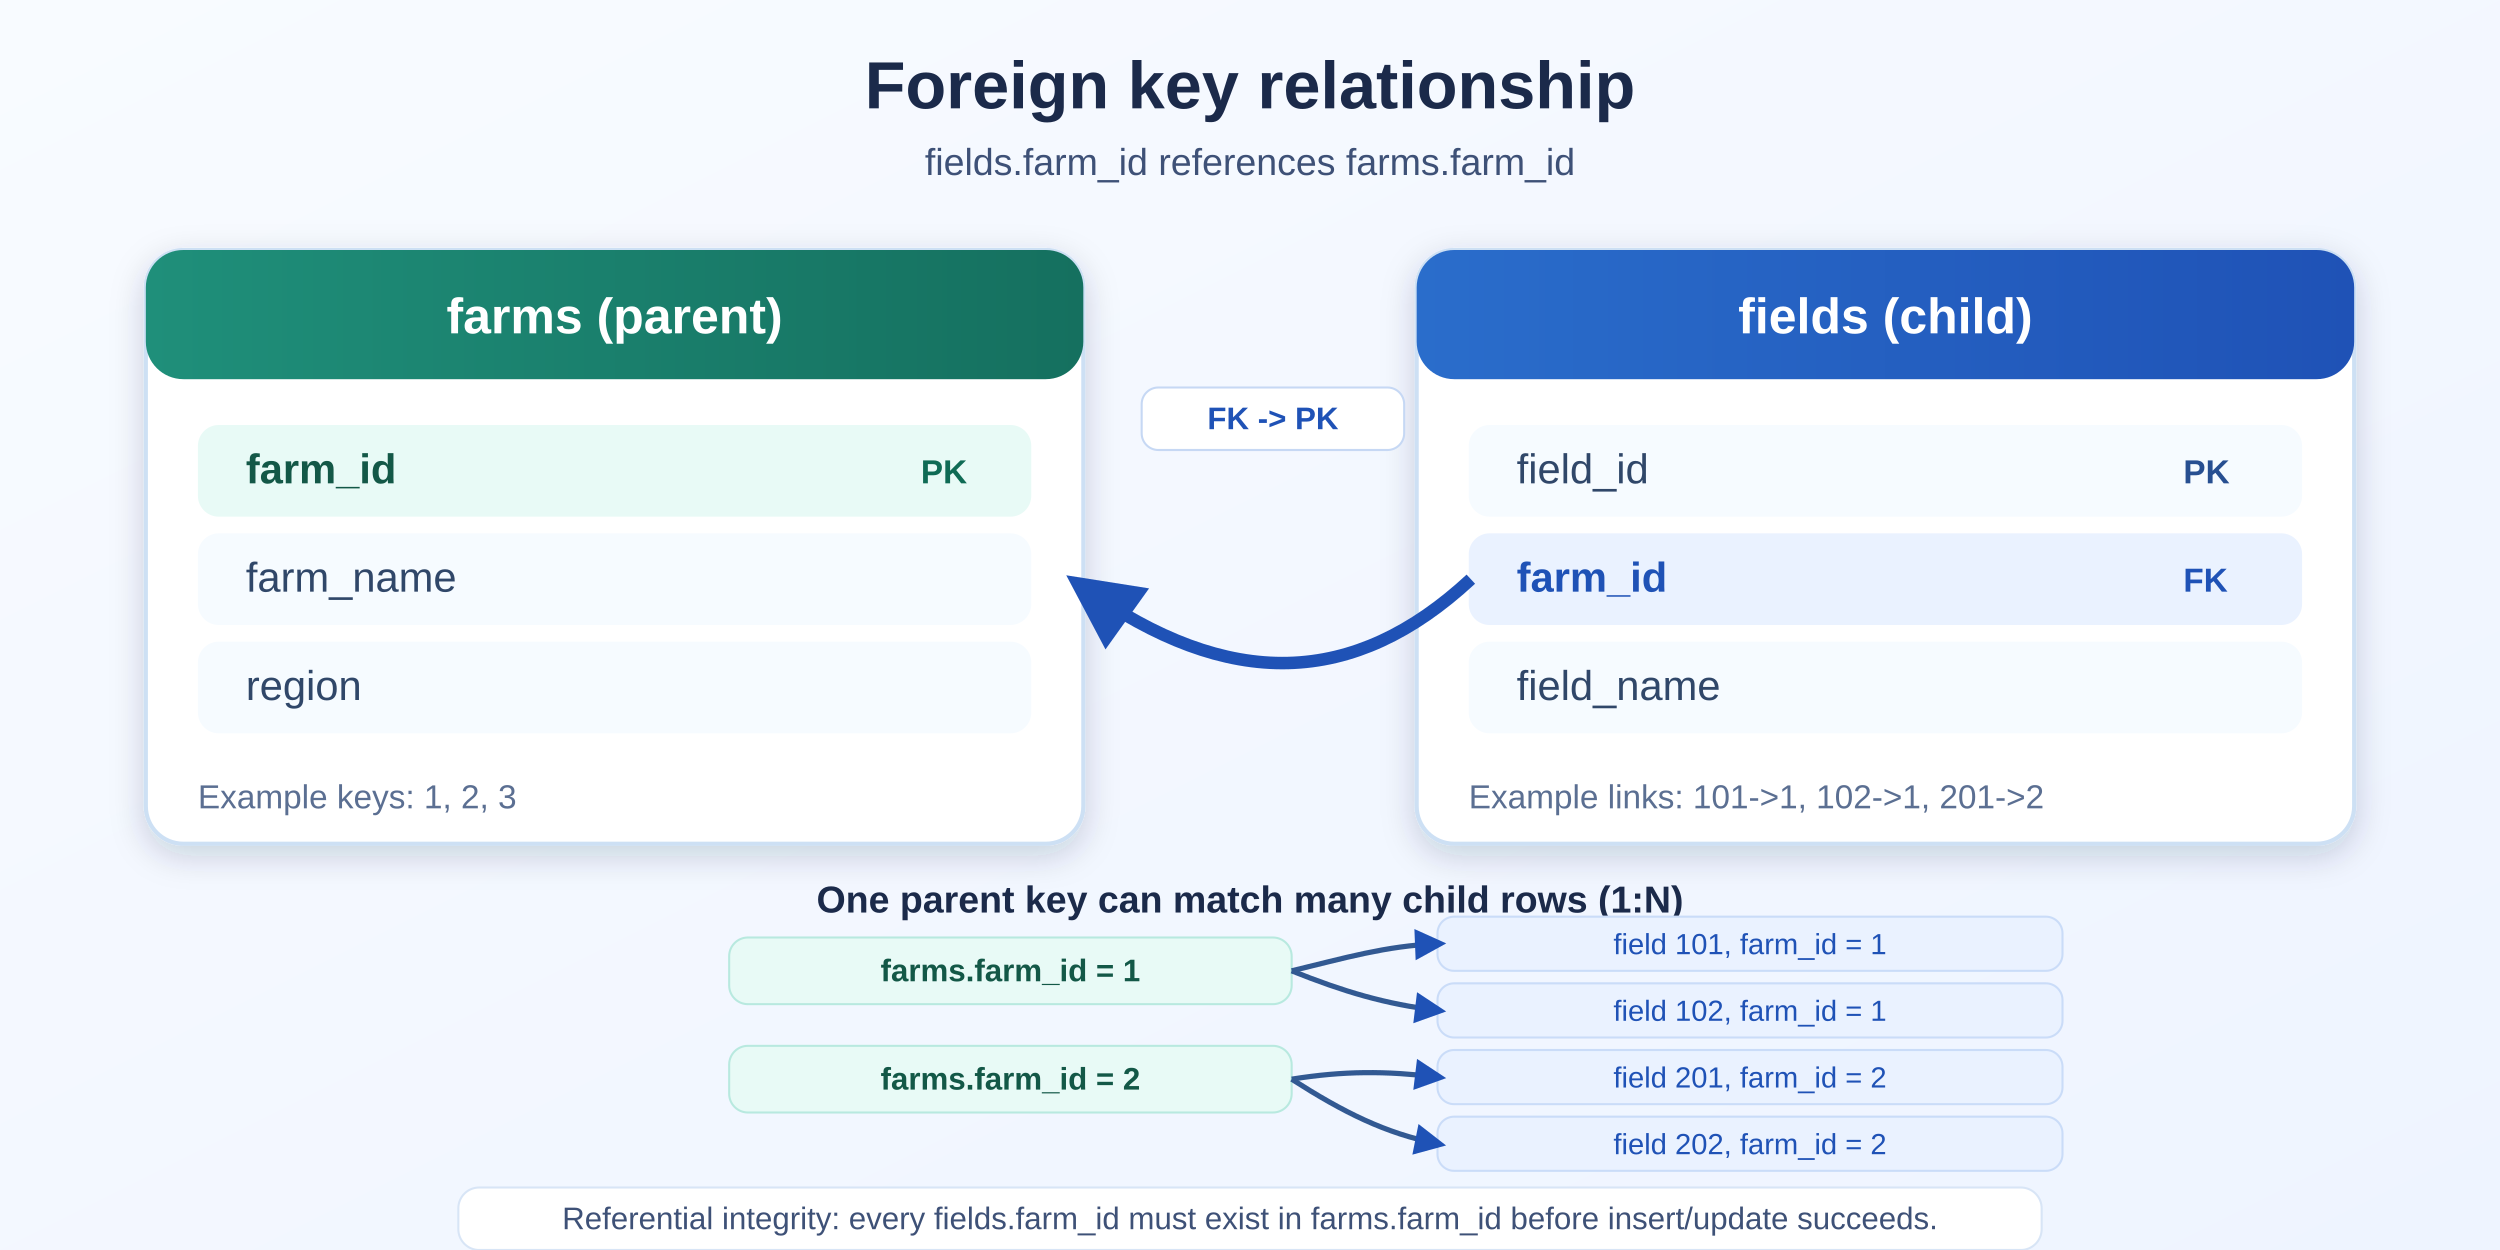
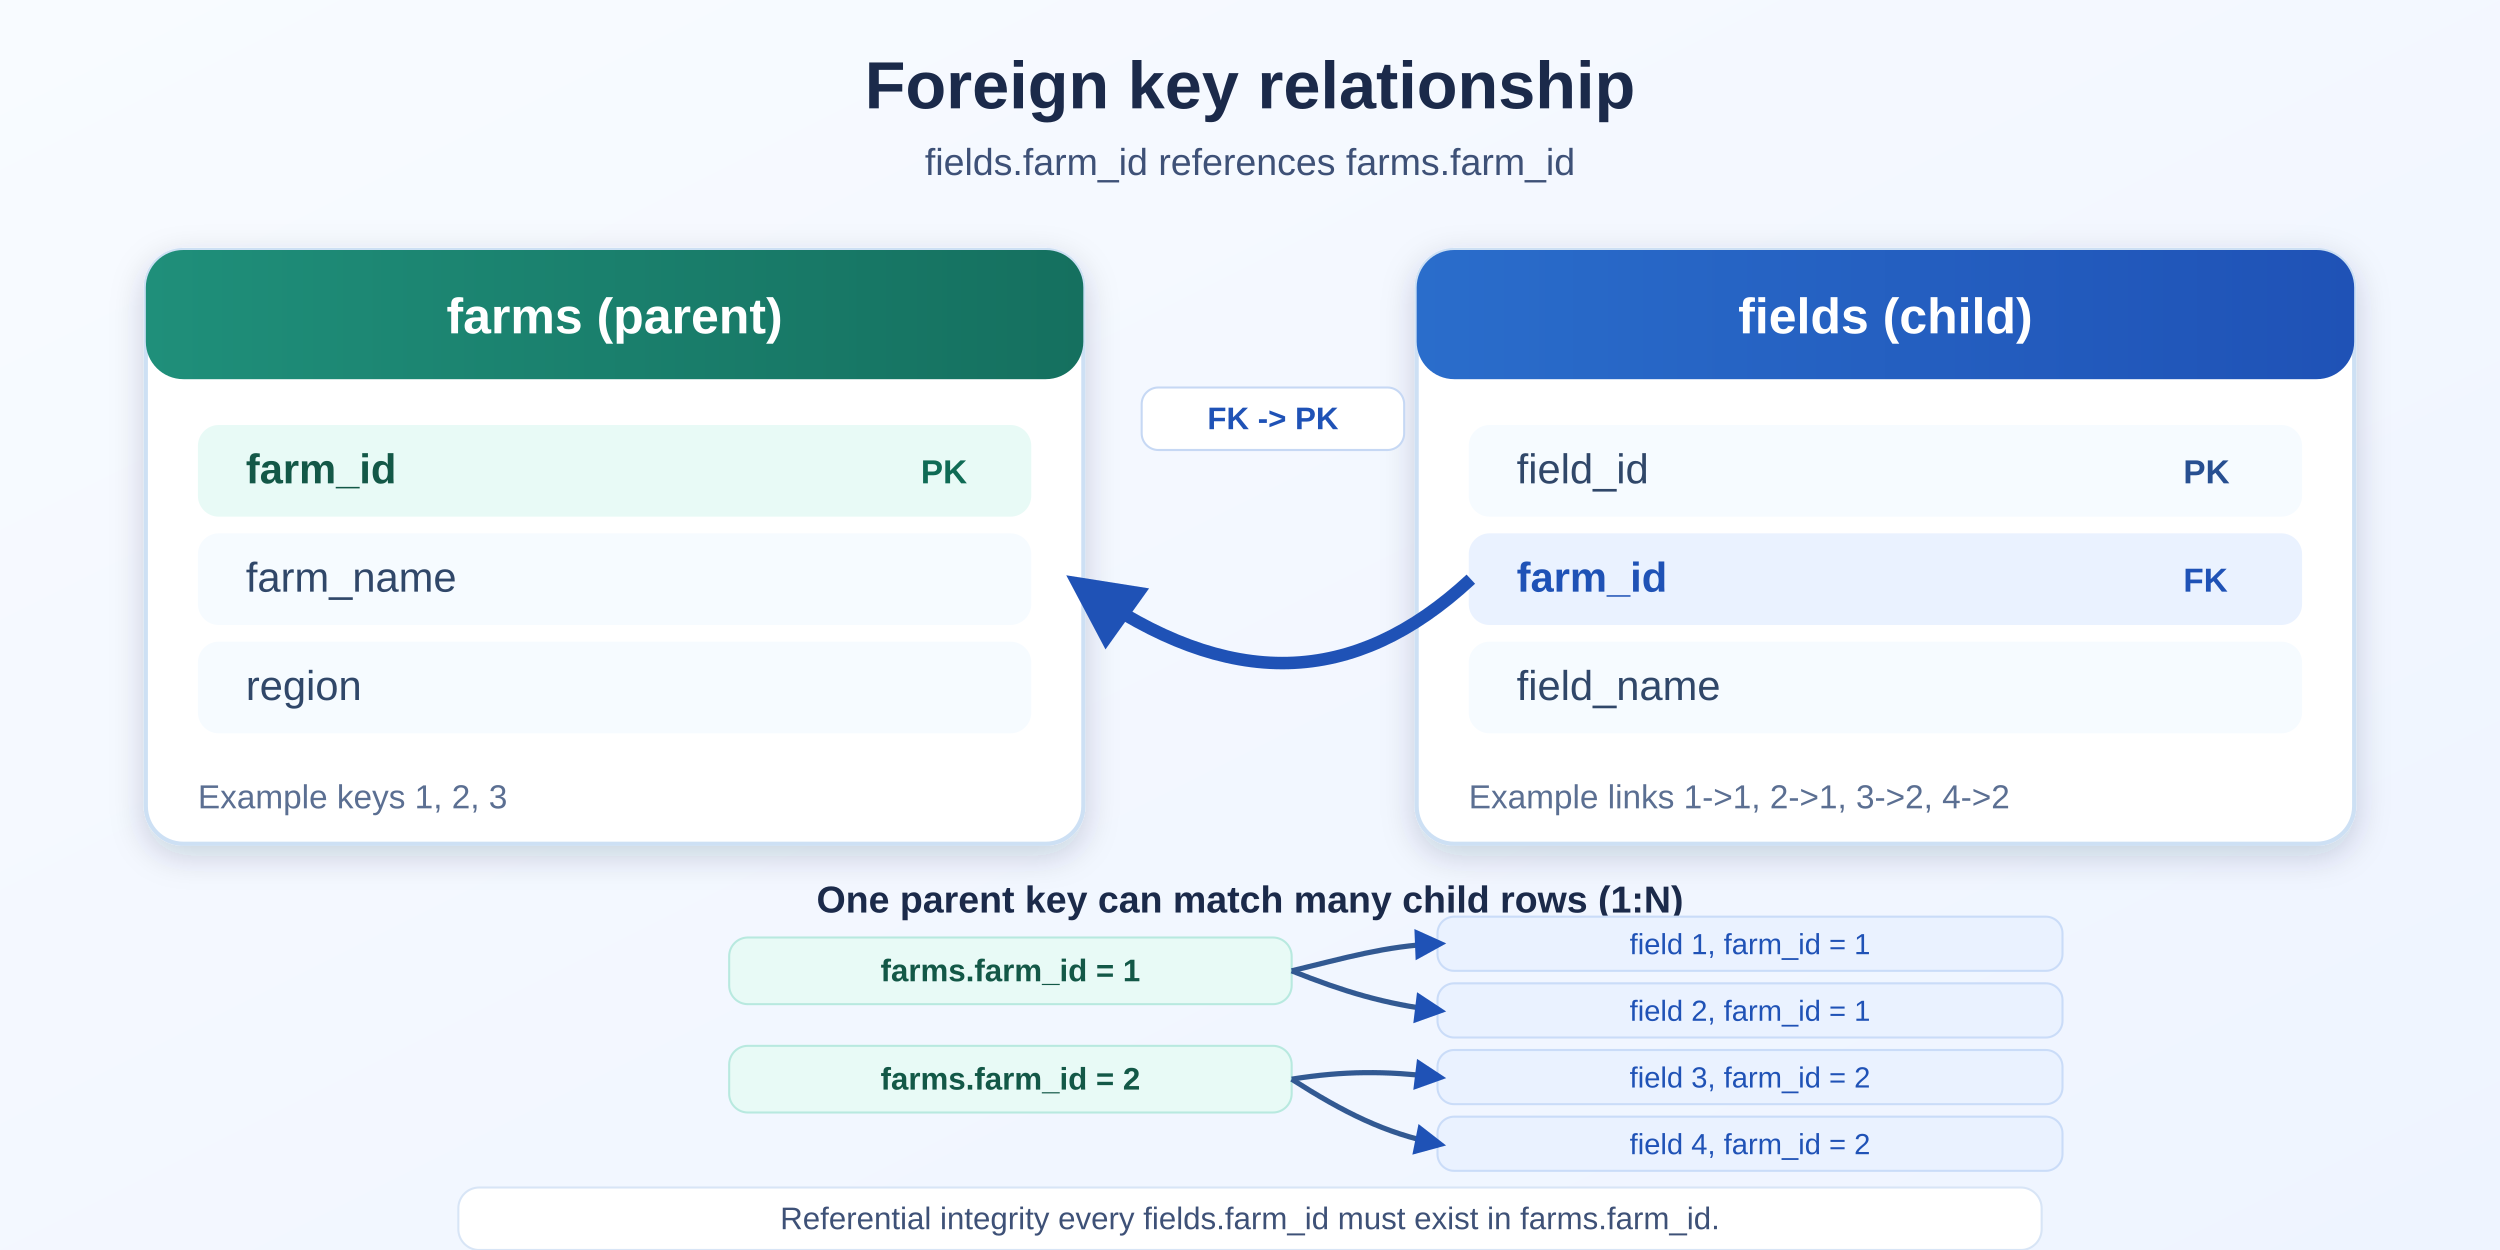
<svg xmlns="http://www.w3.org/2000/svg" width="1200" height="600" viewBox="0 0 1200 600" role="img" aria-labelledby="title desc">
  <defs>
    <linearGradient id="bg" x1="0%" y1="0%" x2="100%" y2="100%">
      <stop offset="0%" stop-color="#f8fbff" />
      <stop offset="100%" stop-color="#eef4ff" />
    </linearGradient>
    <linearGradient id="parentHead" x1="0%" y1="0%" x2="100%" y2="0%">
      <stop offset="0%" stop-color="#1f8f7a" />
      <stop offset="100%" stop-color="#15705f" />
    </linearGradient>
    <linearGradient id="childHead" x1="0%" y1="0%" x2="100%" y2="0%">
      <stop offset="0%" stop-color="#2a6dcb" />
      <stop offset="100%" stop-color="#1f52b6" />
    </linearGradient>
    <filter id="shadow" x="-20%" y="-20%" width="140%" height="160%">
      <feDropShadow dx="0" dy="5" stdDeviation="8" flood-color="#1b2a4a" flood-opacity="0.18" />
    </filter>
    <marker id="arrow" viewBox="0 0 10 10" refX="7.2" refY="5" markerWidth="6" markerHeight="6" orient="auto">
      <path d="M 0 0 L 10 5 L 0 10 z" fill="#1f52b6" />
    </marker>
  </defs>
  <rect x="0" y="0" width="1200" height="600" fill="url(#bg)" />
  <text x="600" y="52" text-anchor="middle" font-family="Segoe UI, Arial, sans-serif" font-size="32" font-weight="700" fill="#1b2a4a">
    Foreign key relationship
  </text>
  <text x="600" y="84" text-anchor="middle" font-family="Segoe UI, Arial, sans-serif" font-size="18" fill="#3e5177">
    fields.farm_id references farms.farm_id
  </text>
  <rect x="70" y="120" width="450" height="285" rx="18" fill="#ffffff" stroke="#cde0f4" stroke-width="2" filter="url(#shadow)" />
  <rect x="70" y="120" width="450" height="62" rx="18" fill="url(#parentHead)" />
  <text x="295" y="160" text-anchor="middle" font-family="Segoe UI, Arial, sans-serif" font-size="24" font-weight="700" fill="#ffffff">farms (parent)</text>
  <rect x="95" y="204" width="400" height="44" rx="10" fill="#e8faf6" />
  <rect x="95" y="256" width="400" height="44" rx="10" fill="#f6fbff" />
  <rect x="95" y="308" width="400" height="44" rx="10" fill="#f6fbff" />
  <text x="118" y="232" font-family="Segoe UI, Arial, sans-serif" font-size="20" font-weight="700" fill="#135847">farm_id</text>
  <text x="442" y="232" font-family="Segoe UI, Arial, sans-serif" font-size="16" font-weight="700" fill="#0f6b55">PK</text>
  <text x="118" y="284" font-family="Segoe UI, Arial, sans-serif" font-size="20" fill="#304769">farm_name</text>
  <text x="118" y="336" font-family="Segoe UI, Arial, sans-serif" font-size="20" fill="#304769">region</text>
-   <text x="95" y="388" font-family="Segoe UI, Arial, sans-serif" font-size="16" fill="#5b6f92">Example keys: 1, 2, 3</text>
+   <text x="95" y="388" font-family="Segoe UI, Arial, sans-serif" font-size="16" fill="#5b6f92">Example keys 1, 2, 3</text>
  <rect x="680" y="120" width="450" height="285" rx="18" fill="#ffffff" stroke="#cde0f4" stroke-width="2" filter="url(#shadow)" />
  <rect x="680" y="120" width="450" height="62" rx="18" fill="url(#childHead)" />
  <text x="905" y="160" text-anchor="middle" font-family="Segoe UI, Arial, sans-serif" font-size="24" font-weight="700" fill="#ffffff">fields (child)</text>
  <rect x="705" y="204" width="400" height="44" rx="10" fill="#f6fbff" />
  <rect x="705" y="256" width="400" height="44" rx="10" fill="#eaf2ff" />
  <rect x="705" y="308" width="400" height="44" rx="10" fill="#f6fbff" />
  <text x="728" y="232" font-family="Segoe UI, Arial, sans-serif" font-size="20" fill="#304769">field_id</text>
  <text x="1048" y="232" font-family="Segoe UI, Arial, sans-serif" font-size="16" font-weight="700" fill="#274f91">PK</text>
  <text x="728" y="284" font-family="Segoe UI, Arial, sans-serif" font-size="20" font-weight="700" fill="#1f52b6">farm_id</text>
  <text x="1048" y="284" font-family="Segoe UI, Arial, sans-serif" font-size="16" font-weight="700" fill="#1f52b6">FK</text>
  <text x="728" y="336" font-family="Segoe UI, Arial, sans-serif" font-size="20" fill="#304769">field_name</text>
-   <text x="705" y="388" font-family="Segoe UI, Arial, sans-serif" font-size="16" fill="#5b6f92">Example links: 101-&gt;1, 102-&gt;1, 201-&gt;2</text>
+   <text x="705" y="388" font-family="Segoe UI, Arial, sans-serif" font-size="16" fill="#5b6f92">Example links 1-&gt;1, 2-&gt;1, 3-&gt;2, 4-&gt;2</text>
  <path d="M 706 278 C 650 330 590 332 520 282" fill="none" stroke="#1f52b6" stroke-width="6" marker-end="url(#arrow)" />
  <rect x="548" y="186" width="126" height="30" rx="8" fill="#ffffff" stroke="#c6d8f4" />
  <text x="611" y="206" text-anchor="middle" font-family="Segoe UI, Arial, sans-serif" font-size="15" font-weight="700" fill="#1f52b6">FK -&gt; PK</text>
  <text x="600" y="438" text-anchor="middle" font-family="Segoe UI, Arial, sans-serif" font-size="18" font-weight="700" fill="#1b2a4a">
    One parent key can match many child rows (1:N)
  </text>
  <rect x="350" y="450" width="270" height="32" rx="9" fill="#e8faf6" stroke="#b8e9df" />
  <text x="485" y="471" text-anchor="middle" font-family="Segoe UI, Arial, sans-serif" font-size="15" font-weight="700" fill="#135847">
    farms.farm_id = 1
  </text>
  <rect x="350" y="502" width="270" height="32" rx="9" fill="#e8faf6" stroke="#b8e9df" />
  <text x="485" y="523" text-anchor="middle" font-family="Segoe UI, Arial, sans-serif" font-size="15" font-weight="700" fill="#135847">
    farms.farm_id = 2
  </text>
  <rect x="690" y="440" width="300" height="26" rx="8" fill="#eaf2ff" stroke="#cadcf8" />
  <text x="840" y="458" text-anchor="middle" font-family="Segoe UI, Arial, sans-serif" font-size="14" fill="#1f52b6">
-     field 101, farm_id = 1
+     field 1, farm_id = 1
  </text>
  <rect x="690" y="472" width="300" height="26" rx="8" fill="#eaf2ff" stroke="#cadcf8" />
  <text x="840" y="490" text-anchor="middle" font-family="Segoe UI, Arial, sans-serif" font-size="14" fill="#1f52b6">
-     field 102, farm_id = 1
+     field 2, farm_id = 1
  </text>
  <rect x="690" y="504" width="300" height="26" rx="8" fill="#eaf2ff" stroke="#cadcf8" />
  <text x="840" y="522" text-anchor="middle" font-family="Segoe UI, Arial, sans-serif" font-size="14" fill="#1f52b6">
-     field 201, farm_id = 2
+     field 3, farm_id = 2
  </text>
  <rect x="690" y="536" width="300" height="26" rx="8" fill="#eaf2ff" stroke="#cadcf8" />
  <text x="840" y="554" text-anchor="middle" font-family="Segoe UI, Arial, sans-serif" font-size="14" fill="#1f52b6">
-     field 202, farm_id = 2
+     field 4, farm_id = 2
  </text>
  <path d="M 620 466 C 645 460 665 454 690 453" fill="none" stroke="#325992" stroke-width="2.5" marker-end="url(#arrow)" />
  <path d="M 620 466 C 645 476 665 482 690 485" fill="none" stroke="#325992" stroke-width="2.5" marker-end="url(#arrow)" />
  <path d="M 620 518 C 645 514 665 514 690 517" fill="none" stroke="#325992" stroke-width="2.5" marker-end="url(#arrow)" />
  <path d="M 620 518 C 645 534 665 544 690 549" fill="none" stroke="#325992" stroke-width="2.5" marker-end="url(#arrow)" />
  <rect x="220" y="570" width="760" height="30" rx="10" fill="#ffffff" stroke="#d8e5f6" />
  <text x="600" y="590" text-anchor="middle" font-family="Segoe UI, Arial, sans-serif" font-size="15" fill="#3e5177">
-     Referential integrity: every fields.farm_id must exist in farms.farm_id before insert/update succeeds.
+     Referential integrity every fields.farm_id must exist in farms.farm_id.
  </text>
</svg>
